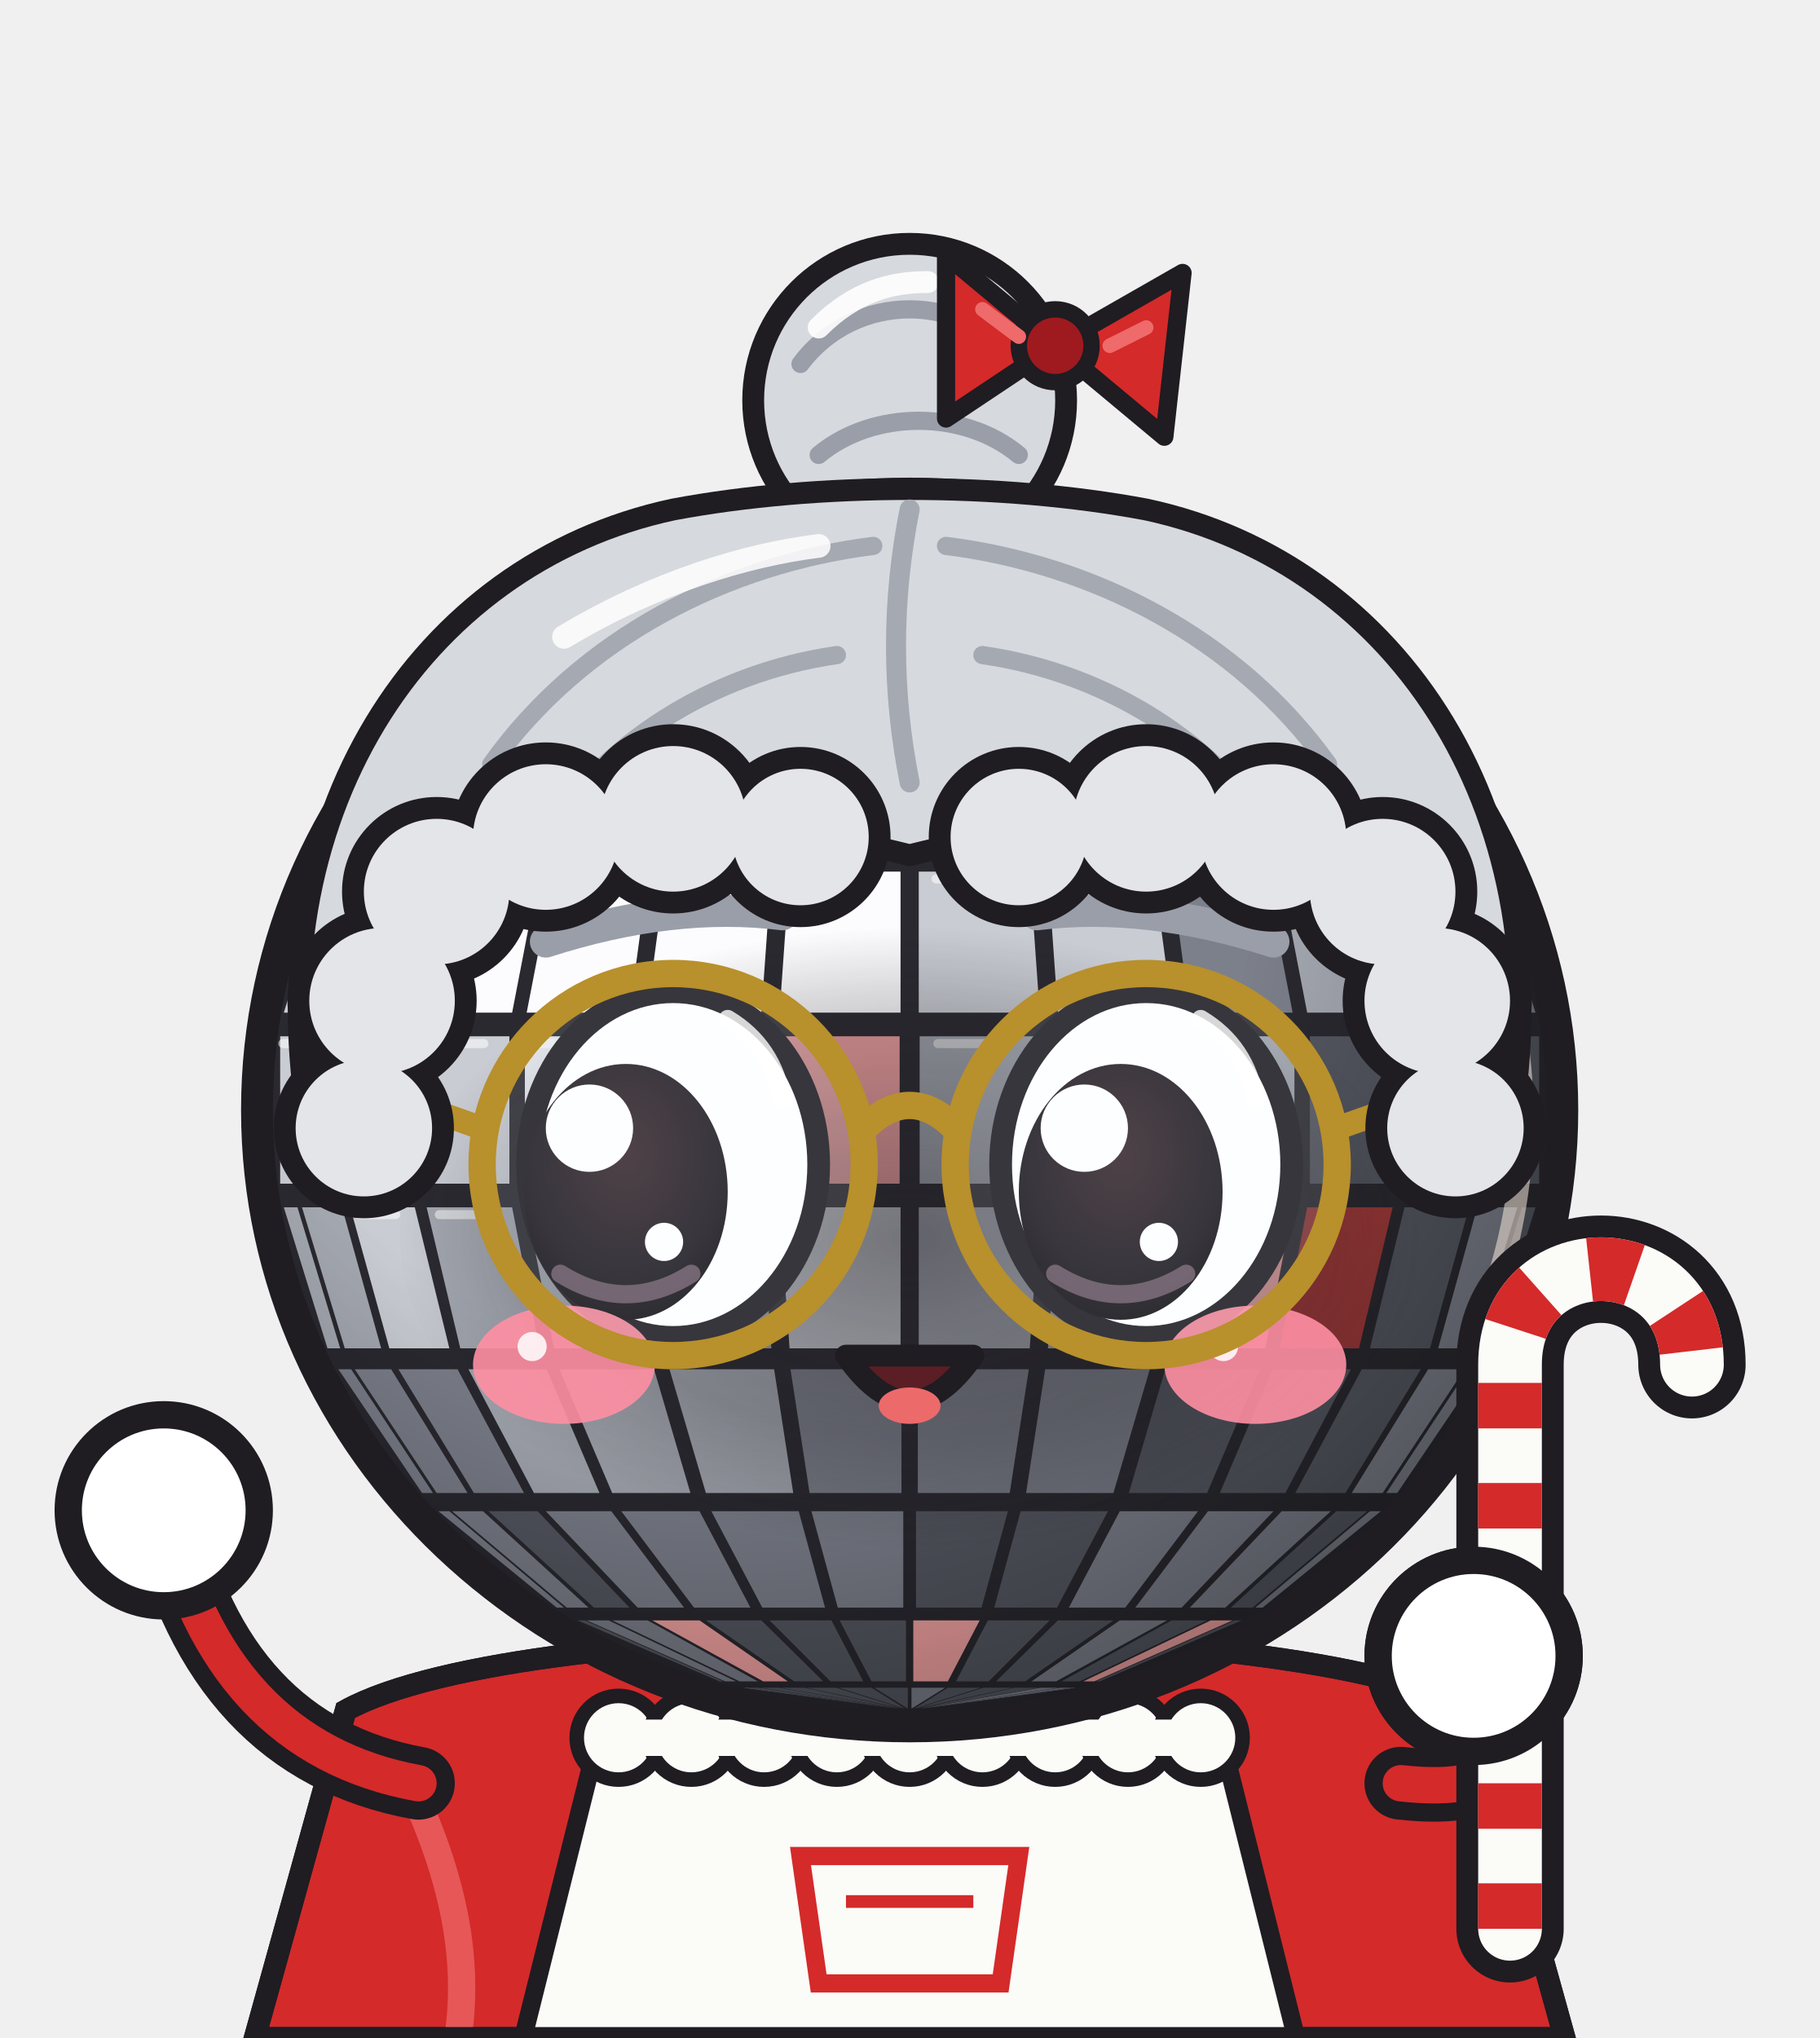
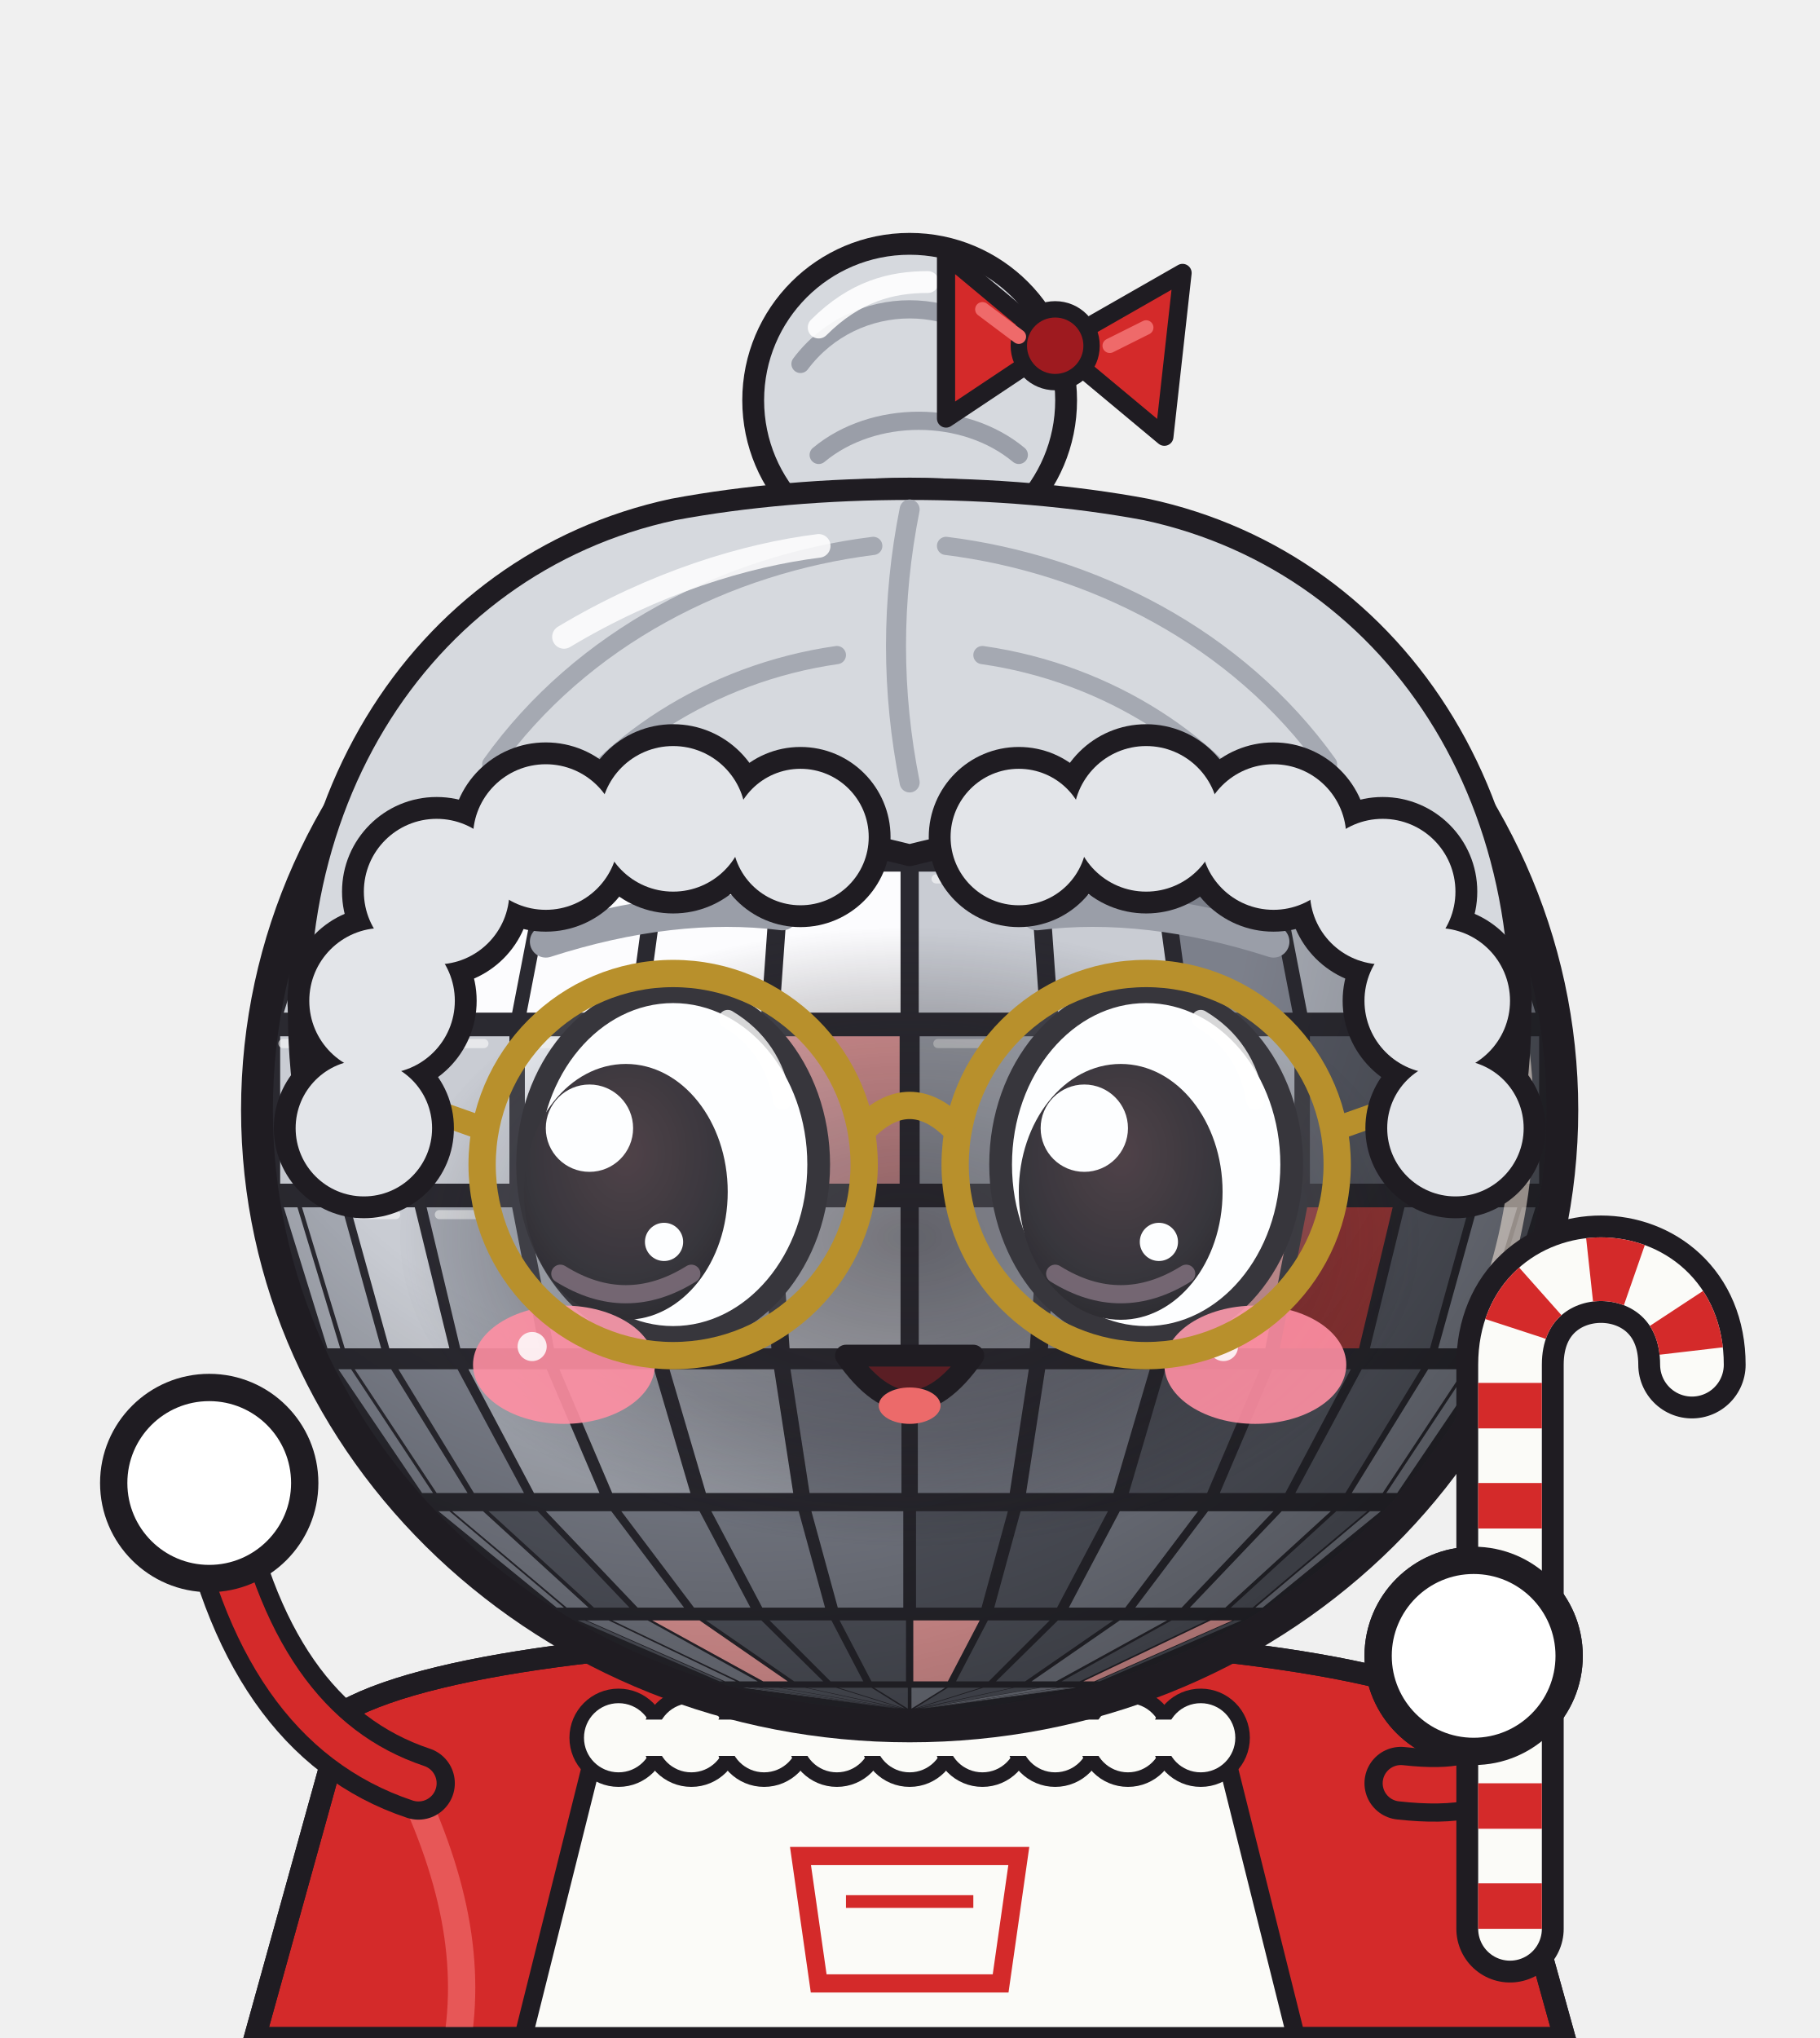
<svg xmlns="http://www.w3.org/2000/svg" viewBox="0 0 200 224" role="img" aria-label="Globinho fantasiado de Mamãe Noel, de coque grisalho, óculos e bengala de doce">
-   <style>*{transform-box:view-box}.espia{transform-origin:100px 190px;animation:ginga 1s ease-in-out infinite alternate}@keyframes ginga{from{transform:rotate(-8deg)}to{transform:rotate(3deg)}}.braco-esq{animation:tchau .34s ease-in-out infinite alternate}@keyframes tchau{from{transform:rotate(-20deg)}to{transform:rotate(22deg)}}.olhos{animation:fecha 2.2s infinite}.palpebra{animation:abre 2.2s infinite}@keyframes fecha{0%,86%,100%{opacity:1}89%,94%{opacity:0}}@keyframes abre{0%,86%,100%{opacity:0}89%,94%{opacity:1}}@media (prefers-reduced-motion: reduce){*{animation:none!important}}</style>
+   <style>*{transform-box:view-box}.espia{transform-origin:100px 190px;animation:ginga 1s ease-in-out infinite alternate}@keyframes ginga{from{transform:rotate(-8deg)}to{transform:rotate(3deg)}}.braco-esq{animation:tchau .34s ease-in-out infinite alternate}@keyframes tchau{from{transform:rotate(-12deg)}to{transform:rotate(22deg)}}.olhos{animation:fecha 2.2s infinite}.palpebra{animation:abre 2.2s infinite}@keyframes fecha{0%,86%,100%{opacity:1}89%,94%{opacity:0}}@keyframes abre{0%,86%,100%{opacity:0}89%,94%{opacity:1}}@media (prefers-reduced-motion: reduce){*{animation:none!important}}</style>
  <defs>
    <clipPath id="cX2">
      <ellipse cx="100" cy="122" rx="70" ry="66" />
    </clipPath>
    <radialGradient id="sX2" cx="0.36" cy="0.3" r="0.82">
      <stop offset="0.5" stop-color="#000" stop-opacity="0" />
      <stop offset="1" stop-color="#000" stop-opacity="0.4" />
    </radialGradient>
    <radialGradient id="rX2" cx="0.5" cy="0.5" r="0.5">
      <stop offset="0" stop-color="#1F1C22" stop-opacity="0.5" />
      <stop offset="0.65" stop-color="#1F1C22" stop-opacity="0.26" />
      <stop offset="1" stop-color="#1F1C22" stop-opacity="0" />
    </radialGradient>
    <radialGradient id="iX2" cx="0.5" cy="0.35" r="0.7">
      <stop offset="0" stop-color="#3A2A30" />
      <stop offset="0.7" stop-color="#1F1C22" />
      <stop offset="1" stop-color="#120F14" />
    </radialGradient>
    <linearGradient id="tX2" x1="0" y1="0" x2="1" y2="0">
      <stop offset="0" stop-color="#7C808B" />
      <stop offset="0.35" stop-color="#FCFCFE" />
      <stop offset="1" stop-color="#A5A9B2" />
    </linearGradient>
  </defs>
  <g class="espia">
    <circle cx="100" cy="44" r="18.4" fill="#1F1C22" />
    <circle cx="100" cy="44" r="16" fill="#d6d9de" />
    <path d="M88,40 C94,32 106,32 112,40 M90,50 C96,45 106,45 112,50" stroke="#9a9ea8" stroke-width="2" fill="none" stroke-linecap="round" />
    <path d="M90,36 C94,32 98,31 102,31" stroke="#fff" stroke-width="2.4" fill="none" stroke-linecap="round" opacity=".9" />
    <defs>
      <clipPath id="trX2">
        <path d="M38,188 C58,177 142,177 162,188 L172,224 L28,224Z" />
      </clipPath>
    </defs>
    <path d="M38,188 C58,177 142,177 162,188 L172,224 L28,224Z" fill="#d42a2a" stroke="#1F1C22" stroke-width="2.4" />
    <g clip-path="url(#trX2)">
      <path d="M66,190 L134,190 L144,230 L56,230Z" fill="#fbfbf8" stroke="#1F1C22" stroke-width="2" />
      <circle cx="68" cy="191" r="4.6" fill="#fbfbf8" stroke="#1F1C22" stroke-width="1.6" />
      <circle cx="76" cy="191" r="4.6" fill="#fbfbf8" stroke="#1F1C22" stroke-width="1.6" />
      <circle cx="84" cy="191" r="4.6" fill="#fbfbf8" stroke="#1F1C22" stroke-width="1.6" />
      <circle cx="92" cy="191" r="4.6" fill="#fbfbf8" stroke="#1F1C22" stroke-width="1.6" />
      <circle cx="100" cy="191" r="4.6" fill="#fbfbf8" stroke="#1F1C22" stroke-width="1.6" />
      <circle cx="108" cy="191" r="4.6" fill="#fbfbf8" stroke="#1F1C22" stroke-width="1.6" />
      <circle cx="116" cy="191" r="4.6" fill="#fbfbf8" stroke="#1F1C22" stroke-width="1.6" />
      <circle cx="124" cy="191" r="4.6" fill="#fbfbf8" stroke="#1F1C22" stroke-width="1.6" />
      <circle cx="132" cy="191" r="4.6" fill="#fbfbf8" stroke="#1F1C22" stroke-width="1.6" />
      <rect x="66" y="189" width="68" height="4" fill="#fbfbf8" />
      <path d="M88,204 L112,204 L110,218 L90,218Z" fill="#fbfbf8" stroke="#d42a2a" stroke-width="2" />
      <path d="M93,209 l14,0" stroke="#d42a2a" stroke-width="1.4" />
      <path d="M44,194 C50,206 52,216 50,226" stroke="#ef6a6a" stroke-width="3" fill="none" stroke-linecap="round" opacity=".7" />
    </g>
    <path d="M38,188 C58,177 142,177 162,188 L172,224 L28,224Z" fill="none" stroke="#1F1C22" stroke-width="2.4" />
    <g class="braco braco-esq" style="transform-origin:46px 196px">
-       <path d="M46,196 Q24,192 18,166" fill="none" stroke="#1F1C22" stroke-width="8" stroke-linecap="round" />
-       <path d="M46,196 Q24,192 18,166" fill="none" stroke="#d42a2a" stroke-width="4" stroke-linecap="round" />
-       <circle cx="18" cy="166" r="10.5" fill="#FFFFFF" stroke="#1F1C22" stroke-width="3" />
-       <circle cx="21.5" cy="162" r="2.2" fill="#fff" opacity=".7" />
+       <path d="M46,196 Q28,190 23,163" fill="none" stroke="#1F1C22" stroke-width="8" stroke-linecap="round" />
+       <path d="M46,196 Q28,190 23,163" fill="none" stroke="#d42a2a" stroke-width="4" stroke-linecap="round" />
+       <circle cx="23" cy="163" r="10.5" fill="#FFFFFF" stroke="#1F1C22" stroke-width="3" />
+       <circle cx="26.5" cy="159" r="2.2" fill="#fff" opacity=".7" />
    </g>
    <g class="braco braco-dir" style="transform-origin:154px 196px">
      <path d="M154,196 Q172,198 162,182" fill="none" stroke="#1F1C22" stroke-width="8" stroke-linecap="round" />
      <path d="M154,196 Q172,198 162,182" fill="none" stroke="#d42a2a" stroke-width="4" stroke-linecap="round" />
      <circle cx="162" cy="182" r="10.5" fill="#FFFFFF" stroke="#1F1C22" stroke-width="3" />
      <circle cx="165.5" cy="178" r="2.2" fill="#fff" opacity=".7" />
    </g>
    <g class="corpo">
      <ellipse cx="100" cy="122" rx="73.5" ry="69.5" fill="#1F1C22" />
      <g class="facetas" clip-path="url(#cX2)">
        <ellipse cx="100" cy="122" rx="70" ry="66" fill="#2A2930" />
        <path d="M98.6,56.2 L98.6,56.2 L82.1,58.5 L81.7,58.5Z" fill="#C9CCD3" />
        <path d="M98.7,56.2 L98.7,56.2 L83.4,58.5 L82.2,58.5Z" fill="#C9CCD3" />
        <path d="M98.8,56.2 L98.8,56.2 L85.6,58.5 L83.6,58.5Z" fill="#C9CCD3" />
        <path d="M99.0,56.2 L99.0,56.2 L88.5,58.5 L85.8,58.5Z" fill="#C9CCD3" />
        <path d="M99.3,56.2 L99.3,56.2 L91.9,58.5 L88.7,58.5Z" fill="#E6E8ED" />
        <path d="M99.5,56.2 L99.5,56.2 L95.8,58.5 L92.2,58.5Z" fill="#C9CCD3" />
        <path d="M99.8,56.2 L99.8,56.2 L99.8,58.5 L96.1,58.5Z" fill="#C9CCD3" />
        <path d="M100.2,56.2 L100.2,56.2 L103.9,58.5 L100.2,58.5Z" fill="#C9CCD3" />
        <path d="M100.5,56.2 L100.5,56.2 L107.8,58.5 L104.2,58.5Z" fill="#F4A3A3" />
        <path d="M100.7,56.2 L100.7,56.2 L111.3,58.5 L108.1,58.5Z" fill="#E6E8ED" />
        <path d="M101.0,56.2 L101.0,56.2 L114.2,58.5 L111.5,58.5Z" fill="#A5A9B2" />
        <path d="M101.2,56.2 L101.2,56.2 L116.4,58.5 L114.4,58.5Z" fill="#C9CCD3" />
        <path d="M101.3,56.2 L101.3,56.2 L117.8,58.5 L116.6,58.5Z" fill="#C9CCD3" />
        <path d="M101.4,56.2 L101.4,56.2 L118.3,58.5 L117.9,58.5Z" fill="#C9CCD3" />
        <path d="M79.1,59.2 L79.5,59.2 L64.3,65.9 L63.5,65.9Z" fill="#E6E8ED" />
        <path d="M79.7,59.2 L80.9,59.2 L66.9,65.9 L64.5,65.9Z" fill="#FCFCFE" />
        <path d="M81.3,59.2 L83.3,59.2 L71.2,65.9 L67.3,65.9Z" fill="#E6E8ED" />
        <path d="M83.9,59.2 L86.6,59.2 L76.9,65.9 L71.7,65.9Z" fill="#FCFCFE" />
        <path d="M87.3,59.2 L90.5,59.2 L83.7,65.9 L77.6,65.9Z" fill="#E6E8ED" />
        <path d="M91.3,59.2 L94.9,59.2 L91.4,65.9 L84.6,65.9Z" fill="#FCFCFE" />
        <path d="M95.8,59.2 L99.6,59.2 L99.6,65.9 L92.3,65.9Z" fill="#FCFCFE" />
        <path d="M100.4,59.2 L104.2,59.2 L107.7,65.9 L100.4,65.9Z" fill="#E6E8ED" />
        <path d="M105.1,59.2 L108.7,59.2 L115.4,65.9 L108.6,65.9Z" fill="#E6E8ED" />
        <path d="M109.5,59.2 L112.7,59.2 L122.4,65.9 L116.3,65.9Z" fill="#C9CCD3" />
        <path d="M113.4,59.2 L116.1,59.2 L128.3,65.9 L123.1,65.9Z" fill="#A5A9B2" />
        <path d="M116.7,59.2 L118.7,59.2 L132.7,65.9 L128.8,65.9Z" fill="#A5A9B2" />
        <path d="M119.1,59.2 L120.3,59.2 L135.5,65.9 L133.1,65.9Z" fill="#A5A9B2" />
        <path d="M120.5,59.2 L120.9,59.2 L136.5,65.9 L135.7,65.9Z" fill="#7C808B" />
        <path d="M61.2,67.3 L62.0,67.3 L49.4,77.9 L48.2,77.9Z" fill="#E6E8ED" />
        <path d="M62.3,67.3 L64.7,67.3 L53.1,77.9 L49.7,77.9Z" fill="#E6E8ED" />
        <path d="M65.3,67.3 L69.2,67.3 L59.1,77.9 L53.7,77.9Z" fill="#FCFCFE" />
        <path d="M70.1,67.3 L75.2,67.3 L67.2,77.9 L60.0,77.9Z" fill="#FCFCFE" />
        <path d="M76.3,67.3 L82.5,67.3 L76.9,77.9 L68.3,77.9Z" fill="#E6E8ED" />
        <path d="M83.8,67.3 L90.7,67.3 L87.8,77.9 L78.2,77.9Z" fill="#E6E8ED" />
        <path d="M92.1,67.3 L99.3,67.3 L99.3,77.9 L89.2,77.9Z" fill="#FCFCFE" />
        <path d="M100.7,67.3 L107.9,67.3 L110.8,77.9 L100.7,77.9Z" fill="#FCFCFE" />
        <path d="M109.3,67.3 L116.2,67.3 L121.8,77.9 L112.2,77.9Z" fill="#E6E8ED" />
        <path d="M117.5,67.3 L123.7,67.3 L131.7,77.9 L123.1,77.9Z" fill="#C9CCD3" />
        <path d="M124.8,67.3 L129.9,67.3 L140.0,77.9 L132.8,77.9Z" fill="#A5A9B2" />
        <path d="M130.8,67.3 L134.7,67.3 L146.3,77.9 L140.9,77.9Z" fill="#A5A9B2" />
        <path d="M135.3,67.3 L137.7,67.3 L150.3,77.9 L146.9,77.9Z" fill="#7C808B" />
        <path d="M138.0,67.3 L138.8,67.3 L151.8,77.9 L150.6,77.9Z" fill="#7C808B" />
        <path d="M46.4,79.9 L47.6,79.9 L38.6,93.5 L37.2,93.5Z" fill="#F4A3A3" />
        <path d="M48.0,79.9 L51.4,79.9 L43.0,93.5 L39.0,93.5Z" fill="#FCFCFE" />
        <path d="M52.1,79.9 L57.6,79.9 L50.3,93.5 L43.8,93.5Z" fill="#FCFCFE" />
        <path d="M58.7,79.9 L65.9,79.9 L60.1,93.5 L51.5,93.5Z" fill="#E6E8ED" />
        <path d="M67.3,79.9 L75.9,79.9 L71.9,93.5 L61.5,93.5Z" fill="#FCFCFE" />
        <path d="M77.6,79.9 L87.2,79.9 L85.1,93.5 L73.6,93.5Z" fill="#FCFCFE" />
        <path d="M89.0,79.9 L99.1,79.9 L99.1,93.5 L86.9,93.5Z" fill="#FCFCFE" />
        <path d="M100.9,79.9 L111.0,79.9 L113.1,93.5 L100.9,93.5Z" fill="#C9CCD3" />
        <path d="M112.8,79.9 L122.4,79.9 L126.4,93.5 L114.9,93.5Z" fill="#E6E8ED" />
        <path d="M124.1,79.9 L132.7,79.9 L138.5,93.5 L128.1,93.5Z" fill="#C9CCD3" />
        <path d="M134.1,79.9 L141.3,79.9 L148.5,93.5 L139.9,93.5Z" fill="#7C808B" />
        <path d="M142.4,79.9 L147.9,79.9 L156.2,93.5 L149.7,93.5Z" fill="#A5A9B2" />
        <path d="M148.6,79.9 L152.0,79.9 L161.0,93.5 L157.0,93.5Z" fill="#F4A3A3" />
        <path d="M152.4,79.9 L153.6,79.9 L162.8,93.5 L161.4,93.5Z" fill="#7C808B" />
        <path d="M36.0,95.8 L37.4,95.8 L32.7,111.3 L31.2,111.3Z" fill="#C9CCD3" />
        <path d="M37.9,95.8 L41.9,95.8 L37.6,111.3 L33.2,111.3Z" fill="#F4A3A3" />
        <path d="M42.8,95.8 L49.4,95.8 L45.6,111.3 L38.5,111.3Z" fill="#E6E8ED" />
        <path d="M50.6,95.8 L59.3,95.8 L56.3,111.3 L46.9,111.3Z" fill="#FCFCFE" />
        <path d="M60.9,95.8 L71.3,95.8 L69.2,111.3 L57.9,111.3Z" fill="#FCFCFE" />
        <path d="M73.2,95.8 L84.8,95.8 L83.7,111.3 L71.1,111.3Z" fill="#FCFCFE" />
        <path d="M86.8,95.8 L99.0,95.8 L99.0,111.3 L85.7,111.3Z" fill="#FCFCFE" />
        <path d="M101.0,95.8 L113.2,95.8 L114.3,111.3 L101.0,111.3Z" fill="#C9CCD3" />
        <path d="M115.2,95.8 L126.8,95.8 L128.9,111.3 L116.3,111.3Z" fill="#C9CCD3" />
        <path d="M128.7,95.8 L139.1,95.8 L142.1,111.3 L130.8,111.3Z" fill="#7C808B" />
        <path d="M140.7,95.8 L149.4,95.8 L153.1,111.3 L143.7,111.3Z" fill="#A5A9B2" />
        <path d="M150.6,95.8 L157.2,95.8 L161.5,111.3 L154.4,111.3Z" fill="#7C808B" />
        <path d="M158.1,95.8 L162.1,95.8 L166.8,111.3 L162.4,111.3Z" fill="#7C808B" />
        <path d="M162.6,95.8 L164.0,95.8 L168.8,111.3 L167.3,111.3Z" fill="#7C808B" />
        <path d="M30.8,113.9 L32.3,113.9 L32.3,130.1 L30.8,130.1Z" fill="#C9CCD3" />
        <path d="M32.8,113.9 L37.2,113.9 L37.2,130.1 L32.8,130.1Z" fill="#E6E8ED" />
        <path d="M38.2,113.9 L45.3,113.9 L45.3,130.1 L38.2,130.1Z" fill="#C9CCD3" />
        <path d="M46.6,113.9 L56.0,113.9 L56.0,130.1 L46.6,130.1Z" fill="#C9CCD3" />
        <path d="M57.7,113.9 L69.0,113.9 L69.0,130.1 L57.7,130.1Z" fill="#E6E8ED" />
        <path d="M71.0,113.9 L83.6,113.9 L83.6,130.1 L71.0,130.1Z" fill="#E6E8ED" />
        <path d="M85.7,113.9 L98.9,113.9 L98.9,130.1 L85.7,130.1Z" fill="#F4A3A3" />
        <path d="M101.1,113.9 L114.3,113.9 L114.3,130.1 L101.1,130.1Z" fill="#A5A9B2" />
        <path d="M116.4,113.9 L129.0,113.9 L129.0,130.1 L116.4,130.1Z" fill="#C9CCD3" />
        <path d="M131.0,113.9 L142.3,113.9 L142.3,130.1 L131.0,130.1Z" fill="#A5A9B2" />
        <path d="M144.0,113.9 L153.4,113.9 L153.4,130.1 L144.0,130.1Z" fill="#555862" />
        <path d="M154.7,113.9 L161.8,113.9 L161.8,130.1 L154.7,130.1Z" fill="#7C808B" />
        <path d="M162.8,113.9 L167.2,113.9 L167.2,130.1 L162.8,130.1Z" fill="#555862" />
        <path d="M167.7,113.9 L169.2,113.9 L169.2,130.1 L167.7,130.1Z" fill="#555862" />
        <path d="M31.2,132.7 L32.7,132.7 L37.4,148.2 L36.0,148.2Z" fill="#A5A9B2" />
        <path d="M33.2,132.7 L37.6,132.7 L41.9,148.2 L37.9,148.2Z" fill="#A5A9B2" />
        <path d="M38.5,132.7 L45.6,132.7 L49.4,148.2 L42.8,148.2Z" fill="#C9CCD3" />
        <path d="M46.9,132.7 L56.3,132.7 L59.3,148.2 L50.6,148.2Z" fill="#A5A9B2" />
        <path d="M57.9,132.7 L69.2,132.7 L71.3,148.2 L60.9,148.2Z" fill="#A5A9B2" />
        <path d="M71.1,132.7 L83.7,132.7 L84.8,148.2 L73.2,148.2Z" fill="#A5A9B2" />
        <path d="M85.7,132.7 L99.0,132.7 L99.0,148.2 L86.8,148.2Z" fill="#C9CCD3" />
        <path d="M101.0,132.7 L114.3,132.7 L113.2,148.2 L101.0,148.2Z" fill="#A5A9B2" />
        <path d="M116.3,132.7 L128.9,132.7 L126.8,148.2 L115.2,148.2Z" fill="#A5A9B2" />
        <path d="M130.8,132.7 L142.1,132.7 L139.1,148.2 L128.7,148.2Z" fill="#F4A3A3" />
        <path d="M143.7,132.7 L153.1,132.7 L149.4,148.2 L140.7,148.2Z" fill="#A33A3A" />
        <path d="M154.4,132.7 L161.5,132.7 L157.2,148.2 L150.6,148.2Z" fill="#555862" />
        <path d="M162.4,132.7 L166.8,132.7 L162.1,148.2 L158.1,148.2Z" fill="#7C808B" />
        <path d="M167.3,132.7 L168.8,132.7 L164.0,148.2 L162.6,148.2Z" fill="#555862" />
        <path d="M37.2,150.5 L38.6,150.5 L47.6,164.1 L46.4,164.1Z" fill="#7C808B" />
        <path d="M39.0,150.5 L43.0,150.5 L51.4,164.1 L48.0,164.1Z" fill="#7C808B" />
        <path d="M43.8,150.5 L50.3,150.5 L57.6,164.1 L52.1,164.1Z" fill="#7C808B" />
        <path d="M51.5,150.5 L60.1,150.5 L65.9,164.1 L58.7,164.1Z" fill="#A5A9B2" />
        <path d="M61.5,150.5 L71.9,150.5 L75.9,164.1 L67.3,164.1Z" fill="#A5A9B2" />
        <path d="M73.6,150.5 L85.1,150.5 L87.2,164.1 L77.6,164.1Z" fill="#A5A9B2" />
        <path d="M86.9,150.5 L99.1,150.5 L99.1,164.1 L89.0,164.1Z" fill="#7C808B" />
        <path d="M100.9,150.5 L113.1,150.5 L111.0,164.1 L100.9,164.1Z" fill="#7C808B" />
        <path d="M114.9,150.5 L126.4,150.5 L122.4,164.1 L112.8,164.1Z" fill="#7C808B" />
        <path d="M128.1,150.5 L138.5,150.5 L132.7,164.1 L124.1,164.1Z" fill="#555862" />
        <path d="M139.9,150.5 L148.5,150.5 L141.3,164.1 L134.1,164.1Z" fill="#555862" />
        <path d="M149.7,150.5 L156.2,150.5 L147.9,164.1 L142.4,164.1Z" fill="#555862" />
        <path d="M157.0,150.5 L161.0,150.5 L152.0,164.1 L148.6,164.1Z" fill="#7C808B" />
        <path d="M161.4,150.5 L162.8,150.5 L153.6,164.1 L152.4,164.1Z" fill="#7C808B" />
        <path d="M48.2,166.1 L49.4,166.1 L62.0,176.7 L61.2,176.7Z" fill="#7C808B" />
        <path d="M49.7,166.1 L53.1,166.1 L64.7,176.7 L62.3,176.7Z" fill="#7C808B" />
        <path d="M53.7,166.1 L59.1,166.1 L69.2,176.7 L65.3,176.7Z" fill="#555862" />
        <path d="M60.0,166.1 L67.2,166.1 L75.2,176.7 L70.1,176.7Z" fill="#7C808B" />
        <path d="M68.3,166.1 L76.9,166.1 L82.5,176.7 L76.3,176.7Z" fill="#7C808B" />
        <path d="M78.2,166.1 L87.8,166.1 L90.7,176.7 L83.8,176.7Z" fill="#7C808B" />
        <path d="M89.2,166.1 L99.3,166.1 L99.3,176.7 L92.1,176.7Z" fill="#7C808B" />
        <path d="M100.7,166.1 L110.8,166.1 L107.9,176.7 L100.7,176.7Z" fill="#555862" />
        <path d="M112.2,166.1 L121.8,166.1 L116.2,176.7 L109.3,176.7Z" fill="#555862" />
        <path d="M123.1,166.1 L131.7,166.1 L123.7,176.7 L117.5,176.7Z" fill="#7C808B" />
        <path d="M132.8,166.1 L140.0,166.1 L129.9,176.7 L124.8,176.7Z" fill="#7C808B" />
        <path d="M140.9,166.1 L146.3,166.1 L134.7,176.7 L130.8,176.7Z" fill="#7C808B" />
        <path d="M146.9,166.1 L150.3,166.1 L137.7,176.7 L135.3,176.7Z" fill="#555862" />
        <path d="M150.6,166.1 L151.8,166.1 L138.8,176.7 L138.0,176.7Z" fill="#7C808B" />
        <path d="M63.5,178.1 L64.3,178.1 L79.5,184.8 L79.1,184.8Z" fill="#555862" />
        <path d="M64.5,178.1 L66.9,178.1 L80.9,184.8 L79.7,184.8Z" fill="#7C808B" />
        <path d="M67.3,178.1 L71.2,178.1 L83.3,184.8 L81.3,184.8Z" fill="#7C808B" />
        <path d="M71.7,178.1 L76.9,178.1 L86.6,184.8 L83.9,184.8Z" fill="#F4A3A3" />
        <path d="M77.6,178.1 L83.7,178.1 L90.5,184.8 L87.3,184.8Z" fill="#555862" />
        <path d="M84.6,178.1 L91.4,178.1 L94.9,184.8 L91.3,184.8Z" fill="#555862" />
        <path d="M92.3,178.1 L99.6,178.1 L99.6,184.8 L95.8,184.8Z" fill="#555862" />
        <path d="M100.4,178.1 L107.7,178.1 L104.2,184.8 L100.4,184.8Z" fill="#F4A3A3" />
        <path d="M108.6,178.1 L115.4,178.1 L108.7,184.8 L105.1,184.8Z" fill="#555862" />
        <path d="M116.3,178.1 L122.4,178.1 L112.7,184.8 L109.5,184.8Z" fill="#555862" />
        <path d="M123.1,178.1 L128.3,178.1 L116.1,184.8 L113.4,184.8Z" fill="#7C808B" />
        <path d="M128.8,178.1 L132.7,178.1 L118.7,184.8 L116.7,184.8Z" fill="#555862" />
        <path d="M133.1,178.1 L135.5,178.1 L120.3,184.8 L119.1,184.8Z" fill="#F4A3A3" />
        <path d="M135.7,178.1 L136.5,178.1 L120.9,184.8 L120.5,184.8Z" fill="#555862" />
        <path d="M81.7,185.5 L82.1,185.5 L98.6,187.8 L98.6,187.8Z" fill="#7C808B" />
        <path d="M82.2,185.5 L83.4,185.5 L98.7,187.8 L98.7,187.8Z" fill="#555862" />
        <path d="M83.6,185.5 L85.6,185.5 L98.8,187.8 L98.8,187.8Z" fill="#555862" />
        <path d="M85.8,185.5 L88.5,185.5 L99.0,187.8 L99.0,187.8Z" fill="#555862" />
        <path d="M88.7,185.5 L91.9,185.5 L99.3,187.8 L99.3,187.8Z" fill="#555862" />
        <path d="M92.2,185.5 L95.8,185.5 L99.5,187.8 L99.5,187.8Z" fill="#555862" />
        <path d="M96.1,185.5 L99.8,185.5 L99.8,187.8 L99.8,187.8Z" fill="#555862" />
        <path d="M100.2,185.5 L103.9,185.5 L100.2,187.8 L100.2,187.8Z" fill="#7C808B" />
        <path d="M104.2,185.5 L107.8,185.5 L100.5,187.8 L100.5,187.8Z" fill="#555862" />
        <path d="M108.1,185.5 L111.3,185.5 L100.7,187.8 L100.7,187.8Z" fill="#555862" />
        <path d="M111.5,185.5 L114.2,185.5 L101.0,187.8 L101.0,187.8Z" fill="#555862" />
        <path d="M114.4,185.5 L116.4,185.5 L101.2,187.8 L101.2,187.8Z" fill="#7C808B" />
        <path d="M116.6,185.5 L117.8,185.5 L101.3,187.8 L101.3,187.8Z" fill="#7C808B" />
        <path d="M117.9,185.5 L118.3,185.5 L101.4,187.8 L101.4,187.8Z" fill="#7C808B" />
        <path d="M98.6,57.0 L98.6,57.0 M98.7,57.0 L98.7,57.0 M98.8,57.0 L98.8,57.0 M99.0,57.0 L99.0,57.0 M99.3,57.0 L99.3,57.0 M99.5,57.0 L99.5,57.0 M99.8,57.0 L99.8,57.0 M100.2,57.0 L100.2,57.0 M100.7,57.0 L100.7,57.0 M101.0,57.0 L101.0,57.0 M101.2,57.0 L101.2,57.0 M101.3,57.0 L101.3,57.0 M101.4,57.0 L101.4,57.0 M79.1,60.0 L79.4,60.0 M79.9,60.0 L80.6,60.0 M81.6,60.0 L82.7,60.0 M84.3,60.0 L85.8,60.0 M87.8,60.0 L89.5,60.0 M91.9,60.0 L93.8,60.0 M96.3,60.0 L98.4,60.0 M101.0,60.0 L103.1,60.0 M105.6,60.0 L107.6,60.0 M110.0,60.0 L111.7,60.0 M113.8,60.0 L115.3,60.0 M117.0,60.0 L118.1,60.0 M61.3,68.1 L61.8,68.1 M62.7,68.1 L64.0,68.1 M65.9,68.1 L68.0,68.1 M70.9,68.1 L73.7,68.1 M77.3,68.1 L80.7,68.1 M84.8,68.1 L88.6,68.1 M93.1,68.1 L97.1,68.1 M101.8,68.1 L105.8,68.1 M110.4,68.1 L114.1,68.1 M118.4,68.1 L121.8,68.1 M125.5,68.1 L128.4,68.1 M48.5,80.7 L50.3,80.7 M53.0,80.7 L55.9,80.7 M59.8,80.7 L63.7,80.7 M68.6,80.7 L73.4,80.7 M79.0,80.7 L84.3,80.7 M90.5,80.7 L96.1,80.7 M102.4,80.7 L108.0,80.7 M114.2,80.7 L119.5,80.7 M125.3,80.7 L130.1,80.7 M36.3,96.6 L37.0,96.6 M43.8,96.6 L47.4,96.6 M51.9,96.6 L56.7,96.6 M62.5,96.6 L68.2,96.6 M74.9,96.6 L81.3,96.6 M88.6,96.6 L95.3,96.6 M102.9,96.6 L109.6,96.6 M117.0,96.6 L123.3,96.6 M31.1,114.7 L31.9,114.7 M33.5,114.7 L35.9,114.7 M39.2,114.7 L43.1,114.7 M48.0,114.7 L53.2,114.7 M59.4,114.7 L65.6,114.7 M72.9,114.7 L79.8,114.7 M103.1,114.7 L110.4,114.7 M39.5,133.5 L43.5,133.5 M48.3,133.5 L53.5,133.5 M59.6,133.5 L65.8,133.5 M73.0,133.5 L79.9,133.5" fill="none" stroke="#fff" stroke-width="1" stroke-linecap="round" opacity="0.55" />
      </g>
      <ellipse cx="100" cy="122" rx="70" ry="66" fill="url(#sX2)" />
      <path d="M143.4,74.48 A67,63 0 0 1 161.6,148.4" fill="none" stroke="#F6E7DA" stroke-width="2.4" stroke-linecap="round" opacity="0.55" />
      <ellipse class="reflexo" cx="65.0" cy="82.4" rx="12.6" ry="5.94" fill="#fff" opacity="0.92" transform="rotate(-38 65.0 82.4)" />
      <circle cx="81.1" cy="72.5" r="3.2" fill="#fff" opacity="0.9" />
      <g class="cintilas">
        <path class="cintila" d="M71.6,59.4 Q72.1,62.1 74.8,62.6 Q72.1,63.1 71.6,65.8 Q71.1,63.1 68.4,62.6 Q71.1,62.1 71.6,59.4Z" fill="#FFFFFF" opacity="0.95" />
        <path class="cintila" d="M79.8,59.4 Q80.3,62.1 83.0,62.6 Q80.3,63.1 79.8,65.8 Q79.3,63.1 76.6,62.6 Q79.3,62.1 79.8,59.4Z" fill="#FFFFFF" opacity="0.95" />
        <path class="cintila" d="M90.6,59.4 Q91.1,62.1 93.8,62.6 Q91.1,63.1 90.6,65.8 Q90.0,63.1 87.4,62.6 Q90.0,62.1 90.6,59.4Z" fill="#FFFFFF" opacity="0.95" />
        <path class="cintila" d="M114.9,69.4 Q115.4,72.1 118.1,72.6 Q115.4,73.1 114.9,75.8 Q114.4,73.1 111.7,72.6 Q114.4,72.1 114.9,69.4Z" fill="#FFFFFF" opacity="0.95" />
      </g>
    </g>
    <ellipse cx="100" cy="136" rx="56.0" ry="34.32" fill="url(#rX2)" />
    <g class="olhos olhos-normal">
      <ellipse cx="74" cy="128" rx="16" ry="19" fill="#FFFFFF" stroke="#1F1C22" stroke-width="2.5" />
      <g class="pupila">
        <ellipse cx="68.8" cy="131" rx="11.2" ry="14.06" fill="url(#iX2)" />
        <path d="M61.6,140 Q68.8,144.5 76.0,140" fill="none" stroke="#6B5A66" stroke-width="2" stroke-linecap="round" opacity="0.9" />
        <circle cx="64.8" cy="124" r="4.8" fill="#fff" />
        <circle cx="73.0" cy="136.5" r="2.1" fill="#fff" />
      </g>
      <ellipse cx="126" cy="128" rx="16" ry="19" fill="#FFFFFF" stroke="#1F1C22" stroke-width="2.5" />
      <g class="pupila">
        <ellipse cx="123.2" cy="131" rx="11.2" ry="14.06" fill="url(#iX2)" />
        <path d="M116.0,140 Q123.2,144.5 130.4,140" fill="none" stroke="#6B5A66" stroke-width="2" stroke-linecap="round" opacity="0.9" />
        <circle cx="119.2" cy="124" r="4.8" fill="#fff" />
        <circle cx="127.4" cy="136.5" r="2.1" fill="#fff" />
      </g>
    </g>
    <g class="palpebra" opacity="0">
      <path d="M57,128 Q74,141 91,128" fill="none" stroke="#1F1C22" stroke-width="4.5" stroke-linecap="round" />
      <path d="M109,128 Q126,141 143,128" fill="none" stroke="#1F1C22" stroke-width="4.5" stroke-linecap="round" />
    </g>
    <g class="bochechas">
      <ellipse cx="62" cy="150" rx="10" ry="6.5" fill="#ff8fa3" opacity="0.9" />
      <circle cx="58.5" cy="148" r="1.6" fill="#fff" opacity=".85" />
      <ellipse cx="138" cy="150" rx="10" ry="6.5" fill="#ff8fa3" opacity="0.9" />
      <circle cx="134.5" cy="148" r="1.6" fill="#fff" opacity=".85" />
    </g>
    <g class="boca">
      <path d="M93,149 Q100,159 107,149 Z" fill="#5A1E24" stroke="#1F1C22" stroke-width="2.4" stroke-linejoin="round" />
      <ellipse cx="100" cy="154.5" rx="3.4" ry="2" fill="#EC6A6A" />
    </g>
    <path d="M60,103.5 Q74,99 86,100.5" fill="none" stroke="#9a9ea8" stroke-width="3.5" stroke-linecap="round" />
    <path d="M140,103.5 Q126,99 114,100.5" fill="none" stroke="#9a9ea8" stroke-width="3.5" stroke-linecap="round" />
    <circle cx="74" cy="128" r="21" fill="#eaf4ff" fill-opacity=".12" stroke="#b8902c" stroke-width="3" />
    <circle cx="126" cy="128" r="21" fill="#eaf4ff" fill-opacity=".12" stroke="#b8902c" stroke-width="3" />
    <path d="M95,124 Q100,119 105,124" stroke="#b8902c" stroke-width="3" fill="none" />
    <path d="M53,124 L36,118 M147,124 L164,118" stroke="#b8902c" stroke-width="2.6" stroke-linecap="round" />
    <path d="M80,112 q5,3 6,9" stroke="#fff" stroke-width="2" fill="none" stroke-linecap="round" opacity=".8" />
    <path d="M132,112 q5,3 6,9" stroke="#fff" stroke-width="2" fill="none" stroke-linecap="round" opacity=".8" />
    <path d="M34,124 C28,90 46,62 74,56 C90,53 110,53 126,56 C154,62 172,90 166,124 L156,122 C154,106 146,96 130,92 C118,90 108,92 100,94 C92,92 82,90 70,92 C54,96 46,106 44,122Z" fill="#d6d9de" stroke="#1F1C22" stroke-width="2.4" stroke-linejoin="round" />
    <path d="M100,56 C98,66 98,76 100,86" stroke="#a5a9b2" stroke-width="2.2" fill="none" stroke-linecap="round" />
    <path d="M96,60 C80,62 64,70 54,84 M104,60 C120,62 136,70 146,84 M92,72 C78,74 66,82 60,92 M108,72 C122,74 134,82 140,92" stroke="#a5a9b2" stroke-width="2" fill="none" stroke-linecap="round" />
    <path d="M62,70 C72,64 82,61 90,60" stroke="#fff" stroke-width="2.6" fill="none" stroke-linecap="round" opacity=".85" />
    <circle cx="40" cy="124" r="9.9" fill="#1F1C22" />
    <circle cx="42" cy="110" r="10.4" fill="#1F1C22" />
    <circle cx="48" cy="98" r="10.4" fill="#1F1C22" />
    <circle cx="60" cy="92" r="10.4" fill="#1F1C22" />
    <circle cx="74" cy="90" r="10.4" fill="#1F1C22" />
    <circle cx="88" cy="92" r="9.9" fill="#1F1C22" />
    <circle cx="112" cy="92" r="9.9" fill="#1F1C22" />
    <circle cx="126" cy="90" r="10.4" fill="#1F1C22" />
    <circle cx="140" cy="92" r="10.4" fill="#1F1C22" />
    <circle cx="152" cy="98" r="10.4" fill="#1F1C22" />
    <circle cx="158" cy="110" r="10.4" fill="#1F1C22" />
    <circle cx="160" cy="124" r="9.9" fill="#1F1C22" />
    <circle cx="40" cy="124" r="7.5" fill="#e3e5e9" />
    <circle cx="42" cy="110" r="8" fill="#e3e5e9" />
    <circle cx="48" cy="98" r="8" fill="#e3e5e9" />
    <circle cx="60" cy="92" r="8" fill="#e3e5e9" />
    <circle cx="74" cy="90" r="8" fill="#e3e5e9" />
    <circle cx="88" cy="92" r="7.5" fill="#e3e5e9" />
    <circle cx="112" cy="92" r="7.5" fill="#e3e5e9" />
    <circle cx="126" cy="90" r="8" fill="#e3e5e9" />
    <circle cx="140" cy="92" r="8" fill="#e3e5e9" />
    <circle cx="152" cy="98" r="8" fill="#e3e5e9" />
    <circle cx="158" cy="110" r="8" fill="#e3e5e9" />
    <circle cx="160" cy="124" r="7.5" fill="#e3e5e9" />
    <path d="M116,38 L104,28 L104,46Z M116,38 L130,30 L128,48Z" fill="#d42a2a" stroke="#1F1C22" stroke-width="2" stroke-linejoin="round" />
    <circle cx="116" cy="38" r="4" fill="#9e1a1f" stroke="#1F1C22" stroke-width="1.8" />
    <path d="M108,34 l4,3 M126,36 l-4,2" stroke="#ef6a6a" stroke-width="1.6" stroke-linecap="round" />
    <path d="M166,212 L166,150 C166,136 186,136 186,150" fill="none" stroke="#1F1C22" stroke-width="11.8" stroke-linecap="round" stroke-linejoin="round" />
    <path d="M166,212 L166,150 C166,136 186,136 186,150" fill="none" stroke="#fbfbf8" stroke-width="7" stroke-linecap="round" stroke-linejoin="round" />
    <path d="M166,212 L166,150 C166,136 186,136 186,150" fill="none" stroke="#d42a2a" stroke-width="7" stroke-dasharray="5 6" stroke-linecap="butt" />
    <circle cx="162" cy="182" r="10.5" fill="#FFFFFF" stroke="#1F1C22" stroke-width="3" />
    <circle cx="165.5" cy="178" r="2.2" fill="#fff" opacity=".7" />
  </g>
</svg>
